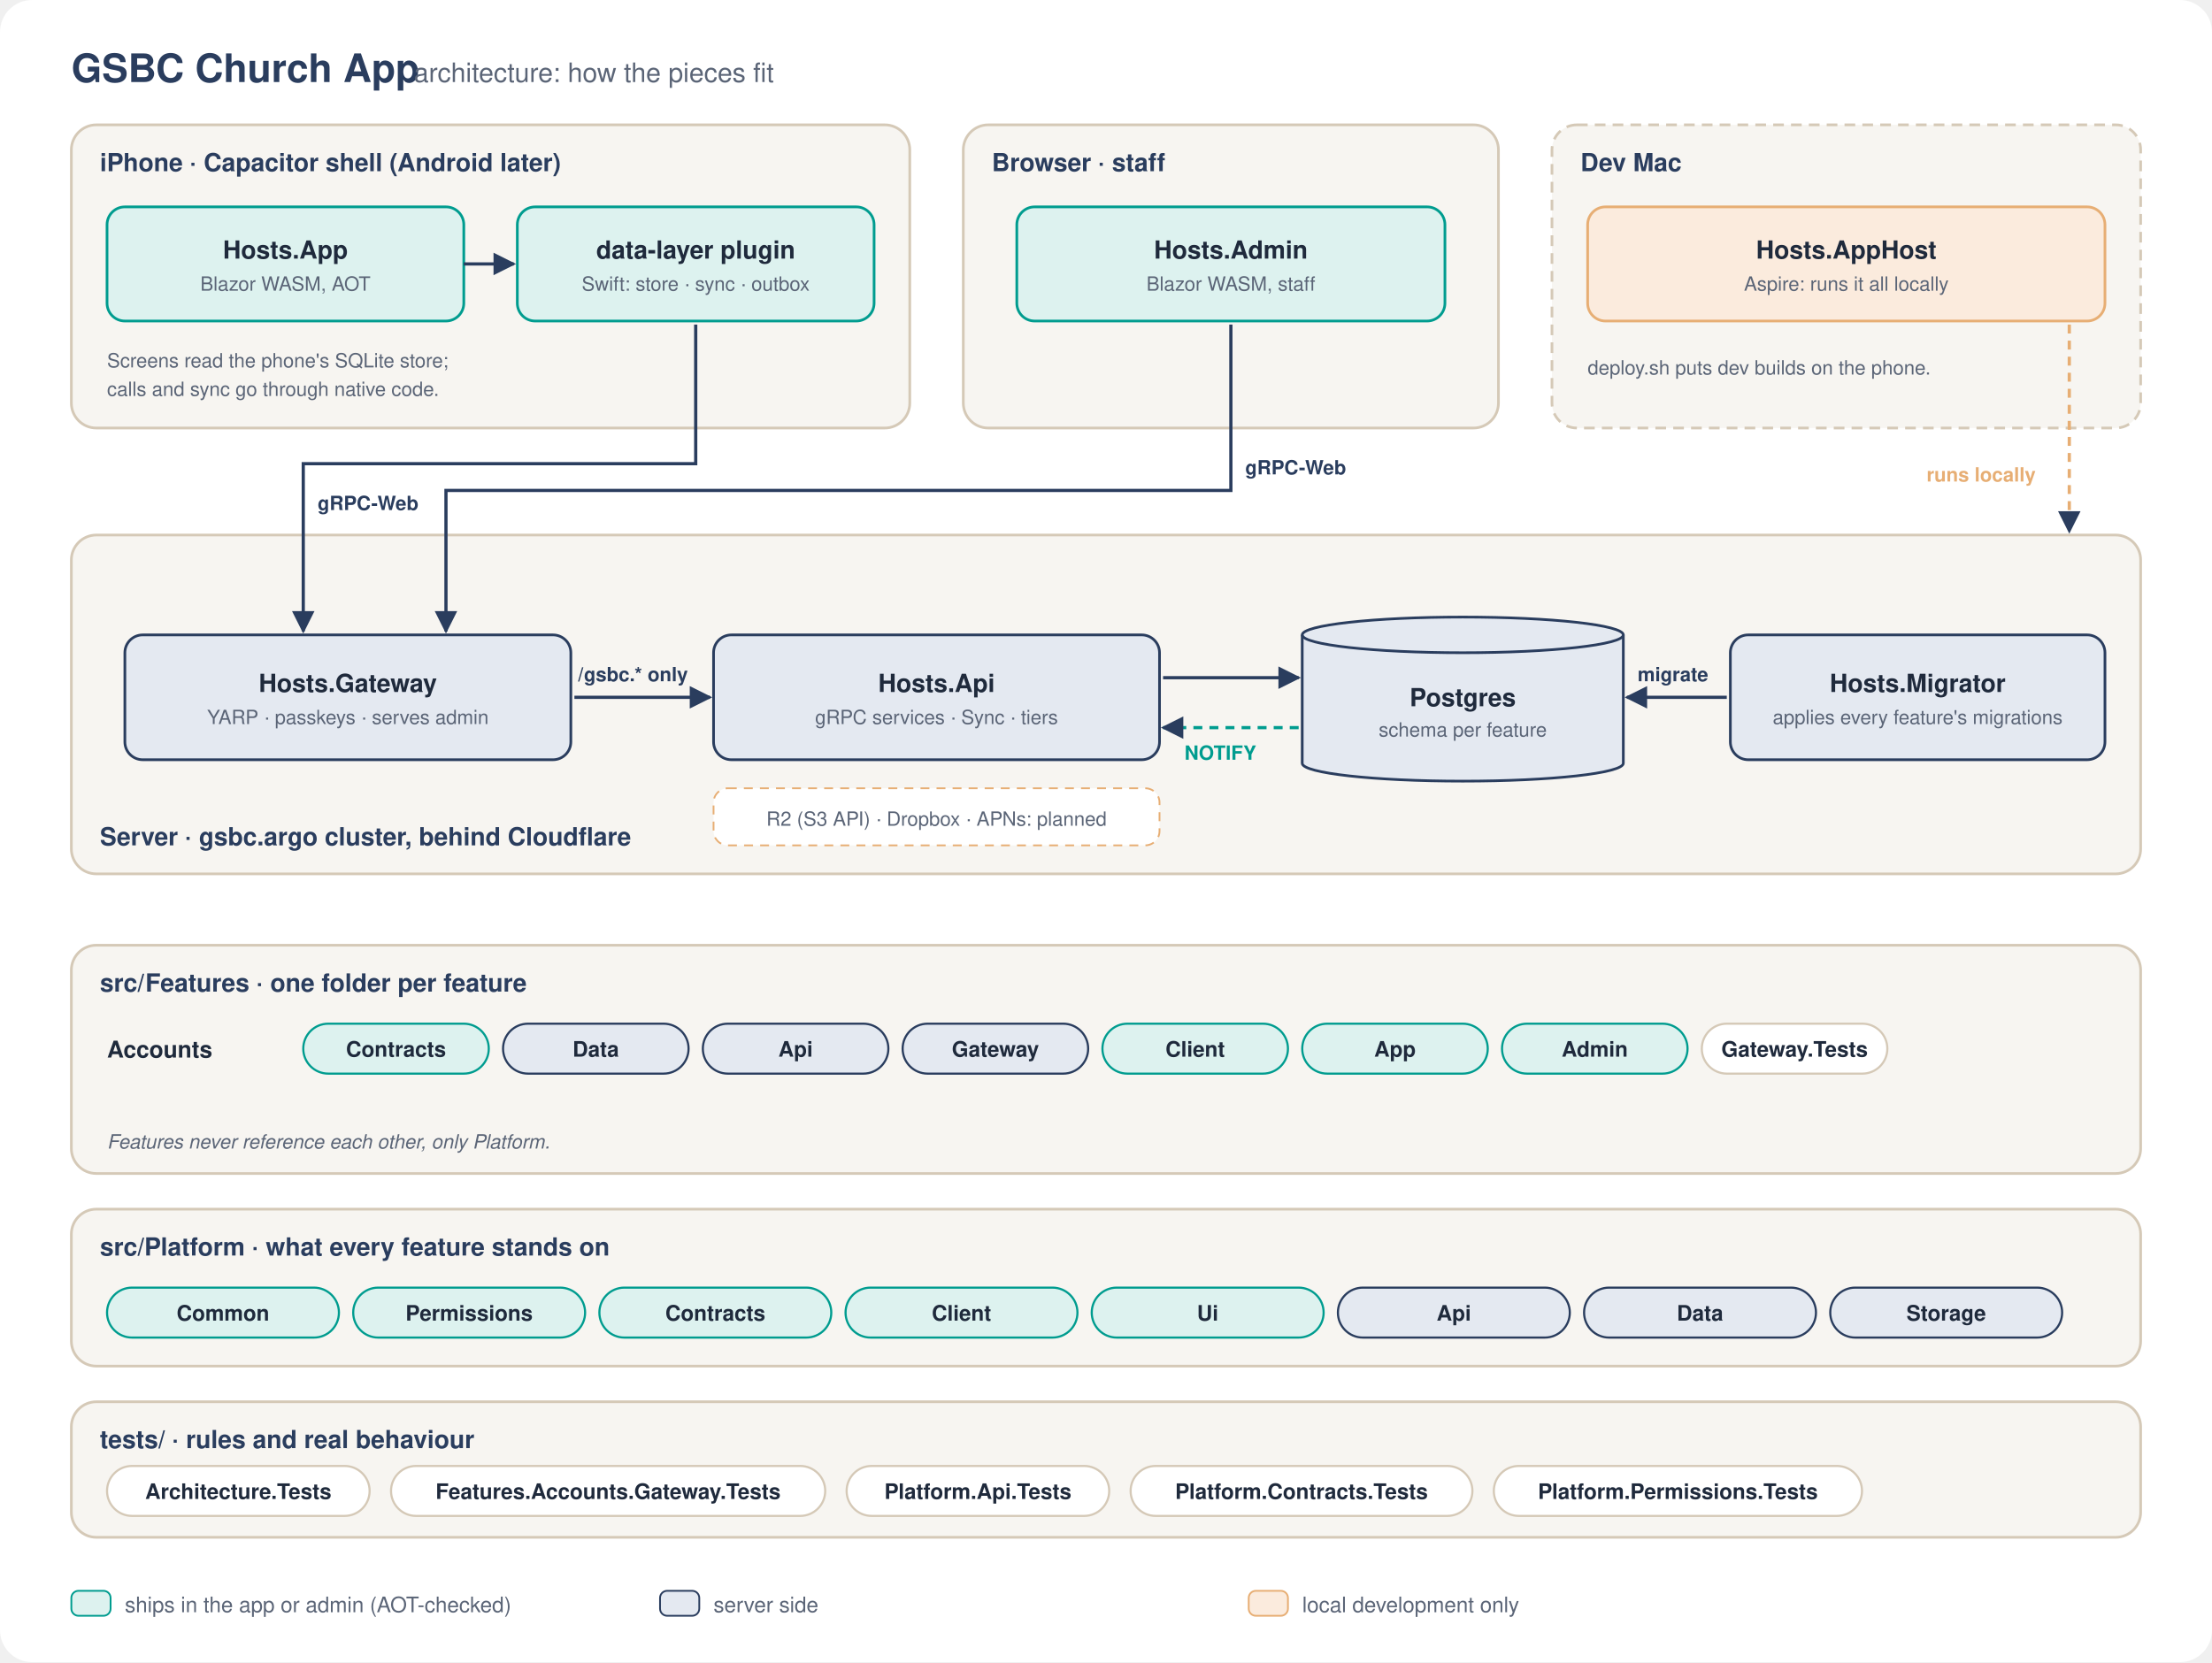
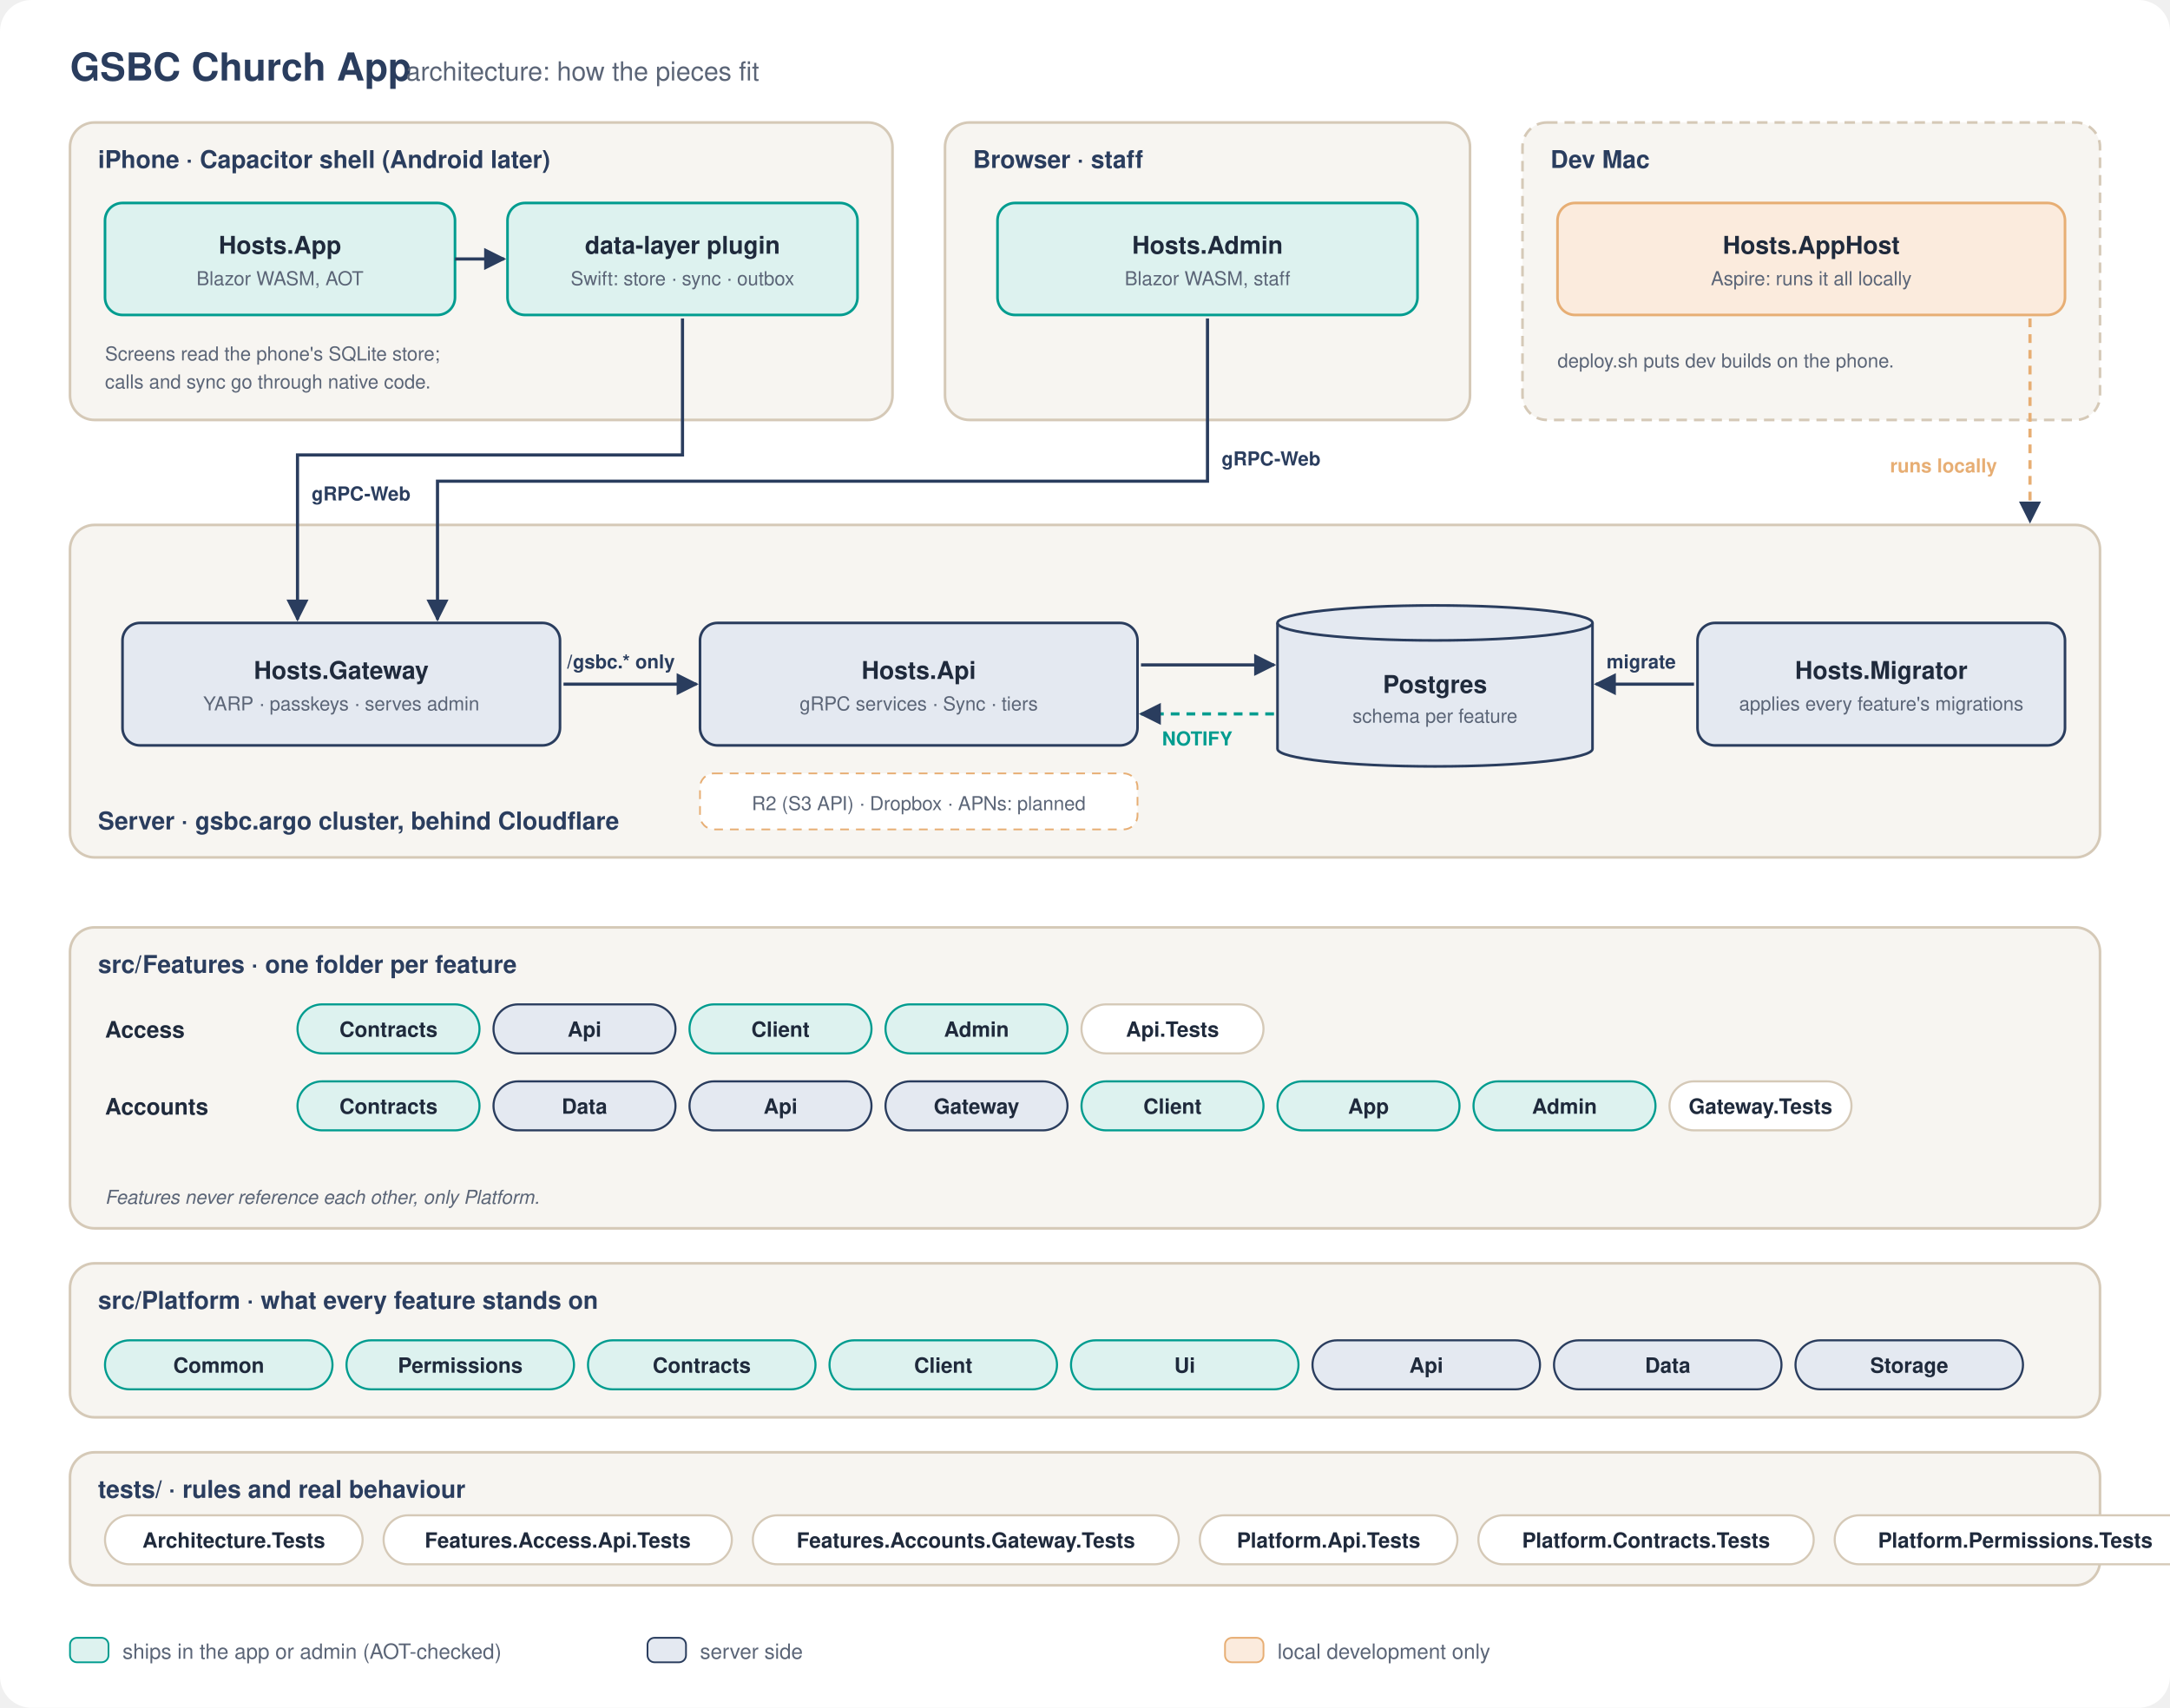
- <svg xmlns="http://www.w3.org/2000/svg" viewBox="0 0 1240 932" width="1240" height="932" font-family="Montserrat, -apple-system, 'Segoe UI', Helvetica, Arial, sans-serif" role="img" aria-label="GSBC Church App architecture">
+ <svg xmlns="http://www.w3.org/2000/svg" viewBox="0 0 1240 976" width="1240" height="976" font-family="Montserrat, -apple-system, 'Segoe UI', Helvetica, Arial, sans-serif" role="img" aria-label="GSBC Church App architecture">
  <defs>
    <marker id="arrow" viewBox="0 0 10 10" refX="9" refY="5" markerWidth="7" markerHeight="7" orient="auto-start-reverse">
      <path d="M0,0 L10,5 L0,10 z" fill="#2A3D5E" />
    </marker>
  </defs>
-   <rect width="1240" height="932" rx="18" fill="#FFFFFF" />
+   <rect width="1240" height="976" rx="18" fill="#FFFFFF" />
  <text x="40" y="46" font-size="22" font-weight="700" fill="#2A3D5E" text-anchor="start">GSBC Church App</text>
  <text x="232" y="46" font-size="15" font-weight="400" fill="#5B6577" text-anchor="start">architecture: how the pieces fit</text>
  <rect x="40" y="70" width="470" height="170" rx="14" fill="#F7F5F1" stroke="#D5C9B7" stroke-width="1.5" />
  <text x="56" y="96" font-size="14" font-weight="700" fill="#2A3D5E" text-anchor="start">iPhone · Capacitor shell (Android later)</text>
  <g data-project="GSBC.ChurchApp.Hosts.App">
    <rect x="60" y="116" width="200" height="64" rx="10" fill="#DDF2EF" stroke="#009C8F" stroke-width="1.5" />
    <text x="160.0" y="145.0" font-size="14" font-weight="700" fill="#1F2A3C" text-anchor="middle">Hosts.App</text>
    <text x="160.0" y="163.0" font-size="11" font-weight="400" fill="#5B6577" text-anchor="middle">Blazor WASM, AOT</text>
  </g>
  <g>
    <rect x="290" y="116" width="200" height="64" rx="10" fill="#DDF2EF" stroke="#009C8F" stroke-width="1.5" />
    <text x="390.0" y="145.0" font-size="14" font-weight="700" fill="#1F2A3C" text-anchor="middle">data-layer plugin</text>
    <text x="390.0" y="163.0" font-size="11" font-weight="400" fill="#5B6577" text-anchor="middle">Swift: store · sync · outbox</text>
  </g>
  <path d="M260,148 L288,148" fill="none" stroke="#2A3D5E" stroke-width="1.8" marker-end="url(#arrow)" />
  <text x="60" y="206" font-size="11" font-weight="400" fill="#5B6577" text-anchor="start">Screens read the phone's SQLite store;</text>
  <text x="60" y="222" font-size="11" font-weight="400" fill="#5B6577" text-anchor="start">calls and sync go through native code.</text>
  <rect x="540" y="70" width="300" height="170" rx="14" fill="#F7F5F1" stroke="#D5C9B7" stroke-width="1.5" />
  <text x="556" y="96" font-size="14" font-weight="700" fill="#2A3D5E" text-anchor="start">Browser · staff</text>
  <g data-project="GSBC.ChurchApp.Hosts.Admin">
    <rect x="570" y="116" width="240" height="64" rx="10" fill="#DDF2EF" stroke="#009C8F" stroke-width="1.5" />
    <text x="690.0" y="145.0" font-size="14" font-weight="700" fill="#1F2A3C" text-anchor="middle">Hosts.Admin</text>
    <text x="690.0" y="163.0" font-size="11" font-weight="400" fill="#5B6577" text-anchor="middle">Blazor WASM, staff</text>
  </g>
  <rect x="870" y="70" width="330" height="170" rx="14" fill="#F7F5F1" stroke="#D5C9B7" stroke-width="1.5" stroke-dasharray="6 4" />
  <text x="886" y="96" font-size="14" font-weight="700" fill="#2A3D5E" text-anchor="start">Dev Mac</text>
  <g data-project="GSBC.ChurchApp.Hosts.AppHost">
    <rect x="890" y="116" width="290" height="64" rx="10" fill="#FBEBDD" stroke="#E7AE74" stroke-width="1.5" />
    <text x="1035.0" y="145.0" font-size="14" font-weight="700" fill="#1F2A3C" text-anchor="middle">Hosts.AppHost</text>
    <text x="1035.0" y="163.0" font-size="11" font-weight="400" fill="#5B6577" text-anchor="middle">Aspire: runs it all locally</text>
  </g>
  <text x="890" y="210" font-size="11" font-weight="400" fill="#5B6577" text-anchor="start">deploy.sh puts dev builds on the phone.</text>
  <rect x="40" y="300" width="1160" height="190" rx="14" fill="#F7F5F1" stroke="#D5C9B7" stroke-width="1.5" />
  <text x="56" y="474" font-size="14" font-weight="700" fill="#2A3D5E" text-anchor="start">Server · gsbc.argo cluster, behind Cloudflare</text>
  <g data-project="GSBC.ChurchApp.Hosts.Gateway">
    <rect x="70" y="356" width="250" height="70" rx="10" fill="#E4E9F1" stroke="#2A3D5E" stroke-width="1.5" />
    <text x="195.0" y="388.0" font-size="14" font-weight="700" fill="#1F2A3C" text-anchor="middle">Hosts.Gateway</text>
    <text x="195.0" y="406.0" font-size="11" font-weight="400" fill="#5B6577" text-anchor="middle">YARP · passkeys · serves admin</text>
  </g>
  <g data-project="GSBC.ChurchApp.Hosts.Api">
    <rect x="400" y="356" width="250" height="70" rx="10" fill="#E4E9F1" stroke="#2A3D5E" stroke-width="1.5" />
    <text x="525.0" y="388.0" font-size="14" font-weight="700" fill="#1F2A3C" text-anchor="middle">Hosts.Api</text>
    <text x="525.0" y="406.0" font-size="11" font-weight="400" fill="#5B6577" text-anchor="middle">gRPC services · Sync · tiers</text>
  </g>
  <path d="M730,356 a90.0,10 0 0,1 180,0 v72 a90.0,10 0 0,1 -180,0 z" fill="#E4E9F1" stroke="#2A3D5E" stroke-width="1.5" />
  <path d="M730,356 a90.0,10 0 0,0 180,0" fill="none" stroke="#2A3D5E" stroke-width="1.5" />
  <text x="820.0" y="396.0" font-size="14" font-weight="700" fill="#1F2A3C" text-anchor="middle">Postgres</text>
  <text x="820.0" y="413.0" font-size="11" font-weight="400" fill="#5B6577" text-anchor="middle">schema per feature</text>
  <g data-project="GSBC.ChurchApp.Hosts.Migrator">
    <rect x="970" y="356" width="210" height="70" rx="10" fill="#E4E9F1" stroke="#2A3D5E" stroke-width="1.5" />
    <text x="1075.0" y="388.0" font-size="14" font-weight="700" fill="#1F2A3C" text-anchor="middle">Hosts.Migrator</text>
    <text x="1075.0" y="406.0" font-size="11" font-weight="400" fill="#5B6577" text-anchor="middle">applies every feature's migrations</text>
  </g>
  <rect x="400" y="442" width="250" height="32" rx="8" fill="#FFFFFF" stroke="#E7AE74" stroke-dasharray="5 4" />
  <text x="525" y="463" font-size="11" font-weight="400" fill="#5B6577" text-anchor="middle">R2 (S3 API) · Dropbox · APNs: planned</text>
  <path d="M390,182 L390,260 L170,260 L170,354" fill="none" stroke="#2A3D5E" stroke-width="1.8" marker-end="url(#arrow)" />
  <text x="178" y="286" font-size="11" font-weight="600" fill="#2A3D5E" text-anchor="start">gRPC-Web</text>
  <path d="M690,182 L690,275 L250,275 L250,354" fill="none" stroke="#2A3D5E" stroke-width="1.8" marker-end="url(#arrow)" />
  <text x="698" y="266" font-size="11" font-weight="600" fill="#2A3D5E" text-anchor="start">gRPC-Web</text>
  <path d="M322,391 L398,391" fill="none" stroke="#2A3D5E" stroke-width="1.8" marker-end="url(#arrow)" />
  <text x="324" y="382" font-size="11" font-weight="600" fill="#2A3D5E" text-anchor="start">/gsbc.* only</text>
  <path d="M652,380 L728,380" fill="none" stroke="#2A3D5E" stroke-width="1.8" marker-end="url(#arrow)" />
  <path d="M728,408 L652,408" fill="none" stroke="#009C8F" stroke-width="1.8" stroke-dasharray="5 4" marker-end="url(#arrow)" />
  <text x="664" y="426" font-size="11" font-weight="600" fill="#009C8F" text-anchor="start">NOTIFY</text>
  <path d="M968,391 L912,391" fill="none" stroke="#2A3D5E" stroke-width="1.8" marker-end="url(#arrow)" />
  <text x="918" y="382" font-size="11" font-weight="600" fill="#2A3D5E" text-anchor="start">migrate</text>
  <path d="M1160,182 L1160,298" fill="none" stroke="#E7AE74" stroke-width="1.8" stroke-dasharray="5 4" marker-end="url(#arrow)" />
  <text x="1080" y="270" font-size="11" font-weight="600" fill="#E7AE74" text-anchor="start">runs locally</text>
-   <rect x="40" y="530" width="1160" height="128" rx="14" fill="#F7F5F1" stroke="#D5C9B7" stroke-width="1.5" />
+   <rect x="40" y="530" width="1160" height="172" rx="14" fill="#F7F5F1" stroke="#D5C9B7" stroke-width="1.5" />
  <text x="56" y="556" font-size="14" font-weight="700" fill="#2A3D5E" text-anchor="start">src/Features · one folder per feature</text>
-   <text x="60" y="593" font-size="13" font-weight="700" fill="#1F2A3C" text-anchor="start">Accounts</text>
-   <g data-project="GSBC.ChurchApp.Features.Accounts.Contracts">
+   <text x="60" y="593" font-size="13" font-weight="700" fill="#1F2A3C" text-anchor="start">Access</text>
+   <g data-project="GSBC.ChurchApp.Features.Access.Contracts">
    <rect x="170" y="574" width="104" height="28" rx="14" fill="#DDF2EF" stroke="#009C8F" stroke-width="1.2" />
    <text x="222.0" y="592.5" font-size="12" font-weight="600" fill="#1F2A3C" text-anchor="middle">Contracts</text>
  </g>
+   <g data-project="GSBC.ChurchApp.Features.Access.Api">
+     <rect x="282" y="574" width="104" height="28" rx="14" fill="#E4E9F1" stroke="#2A3D5E" stroke-width="1.2" />
+     <text x="334.0" y="592.5" font-size="12" font-weight="600" fill="#1F2A3C" text-anchor="middle">Api</text>
+   </g>
+   <g data-project="GSBC.ChurchApp.Features.Access.Client">
+     <rect x="394" y="574" width="104" height="28" rx="14" fill="#DDF2EF" stroke="#009C8F" stroke-width="1.2" />
+     <text x="446.0" y="592.5" font-size="12" font-weight="600" fill="#1F2A3C" text-anchor="middle">Client</text>
+   </g>
+   <g data-project="GSBC.ChurchApp.Features.Access.Admin">
+     <rect x="506" y="574" width="104" height="28" rx="14" fill="#DDF2EF" stroke="#009C8F" stroke-width="1.2" />
+     <text x="558.0" y="592.5" font-size="12" font-weight="600" fill="#1F2A3C" text-anchor="middle">Admin</text>
+   </g>
+   <g data-project="GSBC.ChurchApp.Features.Access.Api.Tests">
+     <rect x="618" y="574" width="104" height="28" rx="14" fill="#FFFFFF" stroke="#D5C9B7" stroke-width="1.2" />
+     <text x="670.0" y="592.5" font-size="12" font-weight="600" fill="#1F2A3C" text-anchor="middle">Api.Tests</text>
+   </g>
+   <text x="60" y="637" font-size="13" font-weight="700" fill="#1F2A3C" text-anchor="start">Accounts</text>
+   <g data-project="GSBC.ChurchApp.Features.Accounts.Contracts">
+     <rect x="170" y="618" width="104" height="28" rx="14" fill="#DDF2EF" stroke="#009C8F" stroke-width="1.2" />
+     <text x="222.0" y="636.5" font-size="12" font-weight="600" fill="#1F2A3C" text-anchor="middle">Contracts</text>
+   </g>
  <g data-project="GSBC.ChurchApp.Features.Accounts.Data">
-     <rect x="282" y="574" width="104" height="28" rx="14" fill="#E4E9F1" stroke="#2A3D5E" stroke-width="1.2" />
-     <text x="334.0" y="592.5" font-size="12" font-weight="600" fill="#1F2A3C" text-anchor="middle">Data</text>
+     <rect x="282" y="618" width="104" height="28" rx="14" fill="#E4E9F1" stroke="#2A3D5E" stroke-width="1.2" />
+     <text x="334.0" y="636.5" font-size="12" font-weight="600" fill="#1F2A3C" text-anchor="middle">Data</text>
  </g>
  <g data-project="GSBC.ChurchApp.Features.Accounts.Api">
-     <rect x="394" y="574" width="104" height="28" rx="14" fill="#E4E9F1" stroke="#2A3D5E" stroke-width="1.2" />
-     <text x="446.0" y="592.5" font-size="12" font-weight="600" fill="#1F2A3C" text-anchor="middle">Api</text>
+     <rect x="394" y="618" width="104" height="28" rx="14" fill="#E4E9F1" stroke="#2A3D5E" stroke-width="1.2" />
+     <text x="446.0" y="636.5" font-size="12" font-weight="600" fill="#1F2A3C" text-anchor="middle">Api</text>
  </g>
  <g data-project="GSBC.ChurchApp.Features.Accounts.Gateway">
-     <rect x="506" y="574" width="104" height="28" rx="14" fill="#E4E9F1" stroke="#2A3D5E" stroke-width="1.2" />
-     <text x="558.0" y="592.5" font-size="12" font-weight="600" fill="#1F2A3C" text-anchor="middle">Gateway</text>
+     <rect x="506" y="618" width="104" height="28" rx="14" fill="#E4E9F1" stroke="#2A3D5E" stroke-width="1.2" />
+     <text x="558.0" y="636.5" font-size="12" font-weight="600" fill="#1F2A3C" text-anchor="middle">Gateway</text>
  </g>
  <g data-project="GSBC.ChurchApp.Features.Accounts.Client">
-     <rect x="618" y="574" width="104" height="28" rx="14" fill="#DDF2EF" stroke="#009C8F" stroke-width="1.2" />
-     <text x="670.0" y="592.5" font-size="12" font-weight="600" fill="#1F2A3C" text-anchor="middle">Client</text>
+     <rect x="618" y="618" width="104" height="28" rx="14" fill="#DDF2EF" stroke="#009C8F" stroke-width="1.2" />
+     <text x="670.0" y="636.5" font-size="12" font-weight="600" fill="#1F2A3C" text-anchor="middle">Client</text>
  </g>
  <g data-project="GSBC.ChurchApp.Features.Accounts.App">
-     <rect x="730" y="574" width="104" height="28" rx="14" fill="#DDF2EF" stroke="#009C8F" stroke-width="1.2" />
-     <text x="782.0" y="592.5" font-size="12" font-weight="600" fill="#1F2A3C" text-anchor="middle">App</text>
+     <rect x="730" y="618" width="104" height="28" rx="14" fill="#DDF2EF" stroke="#009C8F" stroke-width="1.2" />
+     <text x="782.0" y="636.5" font-size="12" font-weight="600" fill="#1F2A3C" text-anchor="middle">App</text>
  </g>
  <g data-project="GSBC.ChurchApp.Features.Accounts.Admin">
-     <rect x="842" y="574" width="104" height="28" rx="14" fill="#DDF2EF" stroke="#009C8F" stroke-width="1.2" />
-     <text x="894.0" y="592.5" font-size="12" font-weight="600" fill="#1F2A3C" text-anchor="middle">Admin</text>
+     <rect x="842" y="618" width="104" height="28" rx="14" fill="#DDF2EF" stroke="#009C8F" stroke-width="1.2" />
+     <text x="894.0" y="636.5" font-size="12" font-weight="600" fill="#1F2A3C" text-anchor="middle">Admin</text>
  </g>
  <g data-project="GSBC.ChurchApp.Features.Accounts.Gateway.Tests">
-     <rect x="954" y="574" width="104" height="28" rx="14" fill="#FFFFFF" stroke="#D5C9B7" stroke-width="1.2" />
-     <text x="1006.0" y="592.5" font-size="12" font-weight="600" fill="#1F2A3C" text-anchor="middle">Gateway.Tests</text>
+     <rect x="954" y="618" width="104" height="28" rx="14" fill="#FFFFFF" stroke="#D5C9B7" stroke-width="1.2" />
+     <text x="1006.0" y="636.5" font-size="12" font-weight="600" fill="#1F2A3C" text-anchor="middle">Gateway.Tests</text>
  </g>
-   <text x="60" y="644" font-size="11" font-weight="400" fill="#5B6577" text-anchor="start" font-style="italic">Features never reference each other, only Platform.</text>
-   <rect x="40" y="678" width="1160" height="88" rx="14" fill="#F7F5F1" stroke="#D5C9B7" stroke-width="1.5" />
-   <text x="56" y="704" font-size="14" font-weight="700" fill="#2A3D5E" text-anchor="start">src/Platform · what every feature stands on</text>
+   <text x="60" y="688" font-size="11" font-weight="400" fill="#5B6577" text-anchor="start" font-style="italic">Features never reference each other, only Platform.</text>
+   <rect x="40" y="722" width="1160" height="88" rx="14" fill="#F7F5F1" stroke="#D5C9B7" stroke-width="1.5" />
+   <text x="56" y="748" font-size="14" font-weight="700" fill="#2A3D5E" text-anchor="start">src/Platform · what every feature stands on</text>
  <g data-project="GSBC.ChurchApp.Platform.Common">
-     <rect x="60" y="722" width="130" height="28" rx="14" fill="#DDF2EF" stroke="#009C8F" stroke-width="1.2" />
-     <text x="125.0" y="740.5" font-size="12" font-weight="600" fill="#1F2A3C" text-anchor="middle">Common</text>
+     <rect x="60" y="766" width="130" height="28" rx="14" fill="#DDF2EF" stroke="#009C8F" stroke-width="1.2" />
+     <text x="125.0" y="784.5" font-size="12" font-weight="600" fill="#1F2A3C" text-anchor="middle">Common</text>
  </g>
  <g data-project="GSBC.ChurchApp.Platform.Permissions">
-     <rect x="198" y="722" width="130" height="28" rx="14" fill="#DDF2EF" stroke="#009C8F" stroke-width="1.2" />
-     <text x="263.0" y="740.5" font-size="12" font-weight="600" fill="#1F2A3C" text-anchor="middle">Permissions</text>
+     <rect x="198" y="766" width="130" height="28" rx="14" fill="#DDF2EF" stroke="#009C8F" stroke-width="1.2" />
+     <text x="263.0" y="784.5" font-size="12" font-weight="600" fill="#1F2A3C" text-anchor="middle">Permissions</text>
  </g>
  <g data-project="GSBC.ChurchApp.Platform.Contracts">
-     <rect x="336" y="722" width="130" height="28" rx="14" fill="#DDF2EF" stroke="#009C8F" stroke-width="1.2" />
-     <text x="401.0" y="740.5" font-size="12" font-weight="600" fill="#1F2A3C" text-anchor="middle">Contracts</text>
+     <rect x="336" y="766" width="130" height="28" rx="14" fill="#DDF2EF" stroke="#009C8F" stroke-width="1.2" />
+     <text x="401.0" y="784.5" font-size="12" font-weight="600" fill="#1F2A3C" text-anchor="middle">Contracts</text>
  </g>
  <g data-project="GSBC.ChurchApp.Platform.Client">
-     <rect x="474" y="722" width="130" height="28" rx="14" fill="#DDF2EF" stroke="#009C8F" stroke-width="1.2" />
-     <text x="539.0" y="740.5" font-size="12" font-weight="600" fill="#1F2A3C" text-anchor="middle">Client</text>
+     <rect x="474" y="766" width="130" height="28" rx="14" fill="#DDF2EF" stroke="#009C8F" stroke-width="1.2" />
+     <text x="539.0" y="784.5" font-size="12" font-weight="600" fill="#1F2A3C" text-anchor="middle">Client</text>
  </g>
  <g data-project="GSBC.ChurchApp.Platform.Ui">
-     <rect x="612" y="722" width="130" height="28" rx="14" fill="#DDF2EF" stroke="#009C8F" stroke-width="1.2" />
-     <text x="677.0" y="740.5" font-size="12" font-weight="600" fill="#1F2A3C" text-anchor="middle">Ui</text>
+     <rect x="612" y="766" width="130" height="28" rx="14" fill="#DDF2EF" stroke="#009C8F" stroke-width="1.2" />
+     <text x="677.0" y="784.5" font-size="12" font-weight="600" fill="#1F2A3C" text-anchor="middle">Ui</text>
  </g>
  <g data-project="GSBC.ChurchApp.Platform.Api">
-     <rect x="750" y="722" width="130" height="28" rx="14" fill="#E4E9F1" stroke="#2A3D5E" stroke-width="1.2" />
-     <text x="815.0" y="740.5" font-size="12" font-weight="600" fill="#1F2A3C" text-anchor="middle">Api</text>
+     <rect x="750" y="766" width="130" height="28" rx="14" fill="#E4E9F1" stroke="#2A3D5E" stroke-width="1.2" />
+     <text x="815.0" y="784.5" font-size="12" font-weight="600" fill="#1F2A3C" text-anchor="middle">Api</text>
  </g>
  <g data-project="GSBC.ChurchApp.Platform.Data">
-     <rect x="888" y="722" width="130" height="28" rx="14" fill="#E4E9F1" stroke="#2A3D5E" stroke-width="1.2" />
-     <text x="953.0" y="740.5" font-size="12" font-weight="600" fill="#1F2A3C" text-anchor="middle">Data</text>
+     <rect x="888" y="766" width="130" height="28" rx="14" fill="#E4E9F1" stroke="#2A3D5E" stroke-width="1.2" />
+     <text x="953.0" y="784.5" font-size="12" font-weight="600" fill="#1F2A3C" text-anchor="middle">Data</text>
  </g>
  <g data-project="GSBC.ChurchApp.Platform.Storage">
-     <rect x="1026" y="722" width="130" height="28" rx="14" fill="#E4E9F1" stroke="#2A3D5E" stroke-width="1.2" />
-     <text x="1091.0" y="740.5" font-size="12" font-weight="600" fill="#1F2A3C" text-anchor="middle">Storage</text>
+     <rect x="1026" y="766" width="130" height="28" rx="14" fill="#E4E9F1" stroke="#2A3D5E" stroke-width="1.2" />
+     <text x="1091.0" y="784.5" font-size="12" font-weight="600" fill="#1F2A3C" text-anchor="middle">Storage</text>
  </g>
-   <rect x="40" y="786" width="1160" height="76" rx="14" fill="#F7F5F1" stroke="#D5C9B7" stroke-width="1.5" />
-   <text x="56" y="812" font-size="14" font-weight="700" fill="#2A3D5E" text-anchor="start">tests/ · rules and real behaviour</text>
+   <rect x="40" y="830" width="1160" height="76" rx="14" fill="#F7F5F1" stroke="#D5C9B7" stroke-width="1.5" />
+   <text x="56" y="856" font-size="14" font-weight="700" fill="#2A3D5E" text-anchor="start">tests/ · rules and real behaviour</text>
  <g data-project="GSBC.ChurchApp.Architecture.Tests">
-     <rect x="60" y="822" width="147.2" height="28" rx="14" fill="#FFFFFF" stroke="#D5C9B7" stroke-width="1.2" />
-     <text x="133.6" y="840.5" font-size="12" font-weight="600" fill="#1F2A3C" text-anchor="middle">Architecture.Tests</text>
+     <rect x="60" y="866" width="147.2" height="28" rx="14" fill="#FFFFFF" stroke="#D5C9B7" stroke-width="1.2" />
+     <text x="133.6" y="884.5" font-size="12" font-weight="600" fill="#1F2A3C" text-anchor="middle">Architecture.Tests</text>
+   </g>
+   <g data-project="GSBC.ChurchApp.Features.Access.Api.Tests">
+     <rect x="219.2" y="866" width="199.0" height="28" rx="14" fill="#FFFFFF" stroke="#D5C9B7" stroke-width="1.2" />
+     <text x="318.7" y="884.5" font-size="12" font-weight="600" fill="#1F2A3C" text-anchor="middle">Features.Access.Api.Tests</text>
  </g>
  <g data-project="GSBC.ChurchApp.Features.Accounts.Gateway.Tests">
-     <rect x="219.2" y="822" width="243.4" height="28" rx="14" fill="#FFFFFF" stroke="#D5C9B7" stroke-width="1.2" />
-     <text x="340.9" y="840.5" font-size="12" font-weight="600" fill="#1F2A3C" text-anchor="middle">Features.Accounts.Gateway.Tests</text>
+     <rect x="430.2" y="866" width="243.4" height="28" rx="14" fill="#FFFFFF" stroke="#D5C9B7" stroke-width="1.2" />
+     <text x="551.9" y="884.5" font-size="12" font-weight="600" fill="#1F2A3C" text-anchor="middle">Features.Accounts.Gateway.Tests</text>
  </g>
  <g data-project="GSBC.ChurchApp.Platform.Api.Tests">
-     <rect x="474.6" y="822" width="147.2" height="28" rx="14" fill="#FFFFFF" stroke="#D5C9B7" stroke-width="1.2" />
-     <text x="548.2" y="840.5" font-size="12" font-weight="600" fill="#1F2A3C" text-anchor="middle">Platform.Api.Tests</text>
+     <rect x="685.6" y="866" width="147.2" height="28" rx="14" fill="#FFFFFF" stroke="#D5C9B7" stroke-width="1.2" />
+     <text x="759.2" y="884.5" font-size="12" font-weight="600" fill="#1F2A3C" text-anchor="middle">Platform.Api.Tests</text>
  </g>
  <g data-project="GSBC.ChurchApp.Platform.Contracts.Tests">
-     <rect x="633.8" y="822" width="191.6" height="28" rx="14" fill="#FFFFFF" stroke="#D5C9B7" stroke-width="1.2" />
-     <text x="729.6" y="840.5" font-size="12" font-weight="600" fill="#1F2A3C" text-anchor="middle">Platform.Contracts.Tests</text>
+     <rect x="844.8" y="866" width="191.6" height="28" rx="14" fill="#FFFFFF" stroke="#D5C9B7" stroke-width="1.2" />
+     <text x="940.6" y="884.5" font-size="12" font-weight="600" fill="#1F2A3C" text-anchor="middle">Platform.Contracts.Tests</text>
  </g>
  <g data-project="GSBC.ChurchApp.Platform.Permissions.Tests">
-     <rect x="837.4" y="822" width="206.4" height="28" rx="14" fill="#FFFFFF" stroke="#D5C9B7" stroke-width="1.2" />
-     <text x="940.6" y="840.5" font-size="12" font-weight="600" fill="#1F2A3C" text-anchor="middle">Platform.Permissions.Tests</text>
+     <rect x="1048.4" y="866" width="206.4" height="28" rx="14" fill="#FFFFFF" stroke="#D5C9B7" stroke-width="1.2" />
+     <text x="1151.6" y="884.5" font-size="12" font-weight="600" fill="#1F2A3C" text-anchor="middle">Platform.Permissions.Tests</text>
  </g>
-   <rect x="40" y="892" width="22" height="14" rx="4" fill="#DDF2EF" stroke="#009C8F" />
-   <text x="70" y="904" font-size="12" font-weight="400" fill="#5B6577" text-anchor="start">ships in the app or admin (AOT-checked)</text>
-   <rect x="370" y="892" width="22" height="14" rx="4" fill="#E4E9F1" stroke="#2A3D5E" />
-   <text x="400" y="904" font-size="12" font-weight="400" fill="#5B6577" text-anchor="start">server side</text>
-   <rect x="700" y="892" width="22" height="14" rx="4" fill="#FBEBDD" stroke="#E7AE74" />
-   <text x="730" y="904" font-size="12" font-weight="400" fill="#5B6577" text-anchor="start">local development only</text>
+   <rect x="40" y="936" width="22" height="14" rx="4" fill="#DDF2EF" stroke="#009C8F" />
+   <text x="70" y="948" font-size="12" font-weight="400" fill="#5B6577" text-anchor="start">ships in the app or admin (AOT-checked)</text>
+   <rect x="370" y="936" width="22" height="14" rx="4" fill="#E4E9F1" stroke="#2A3D5E" />
+   <text x="400" y="948" font-size="12" font-weight="400" fill="#5B6577" text-anchor="start">server side</text>
+   <rect x="700" y="936" width="22" height="14" rx="4" fill="#FBEBDD" stroke="#E7AE74" />
+   <text x="730" y="948" font-size="12" font-weight="400" fill="#5B6577" text-anchor="start">local development only</text>
</svg>
